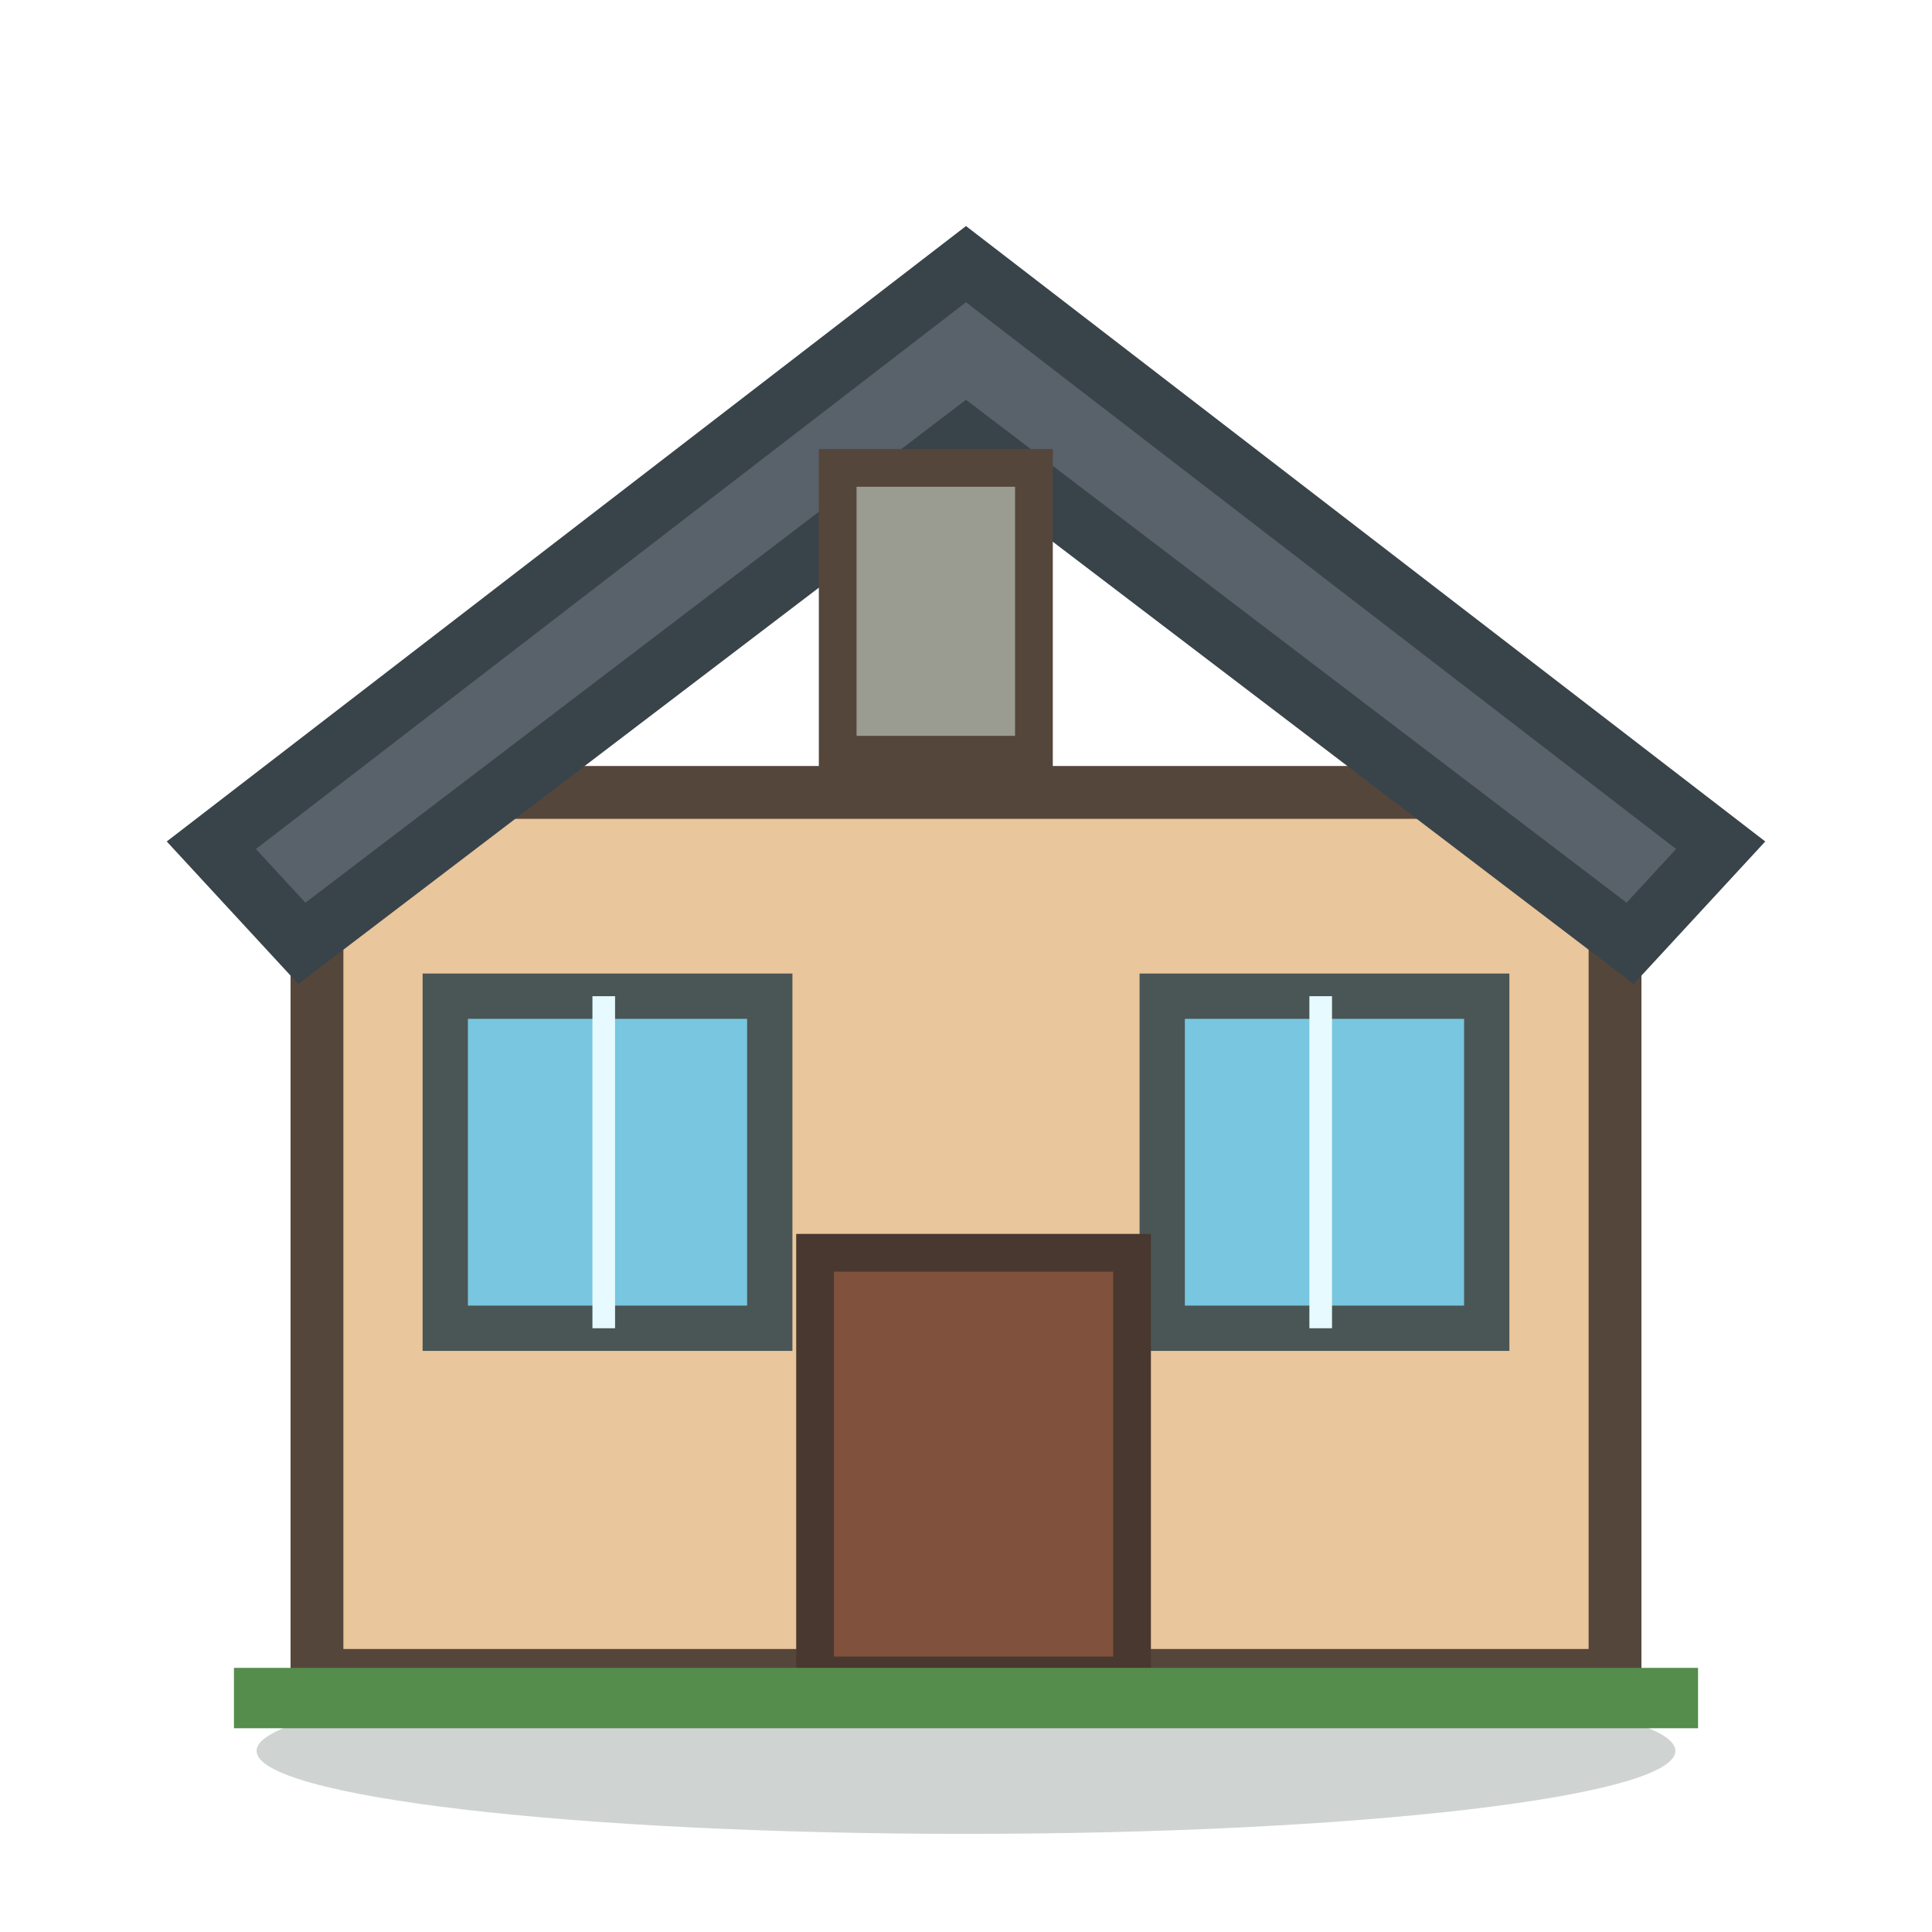
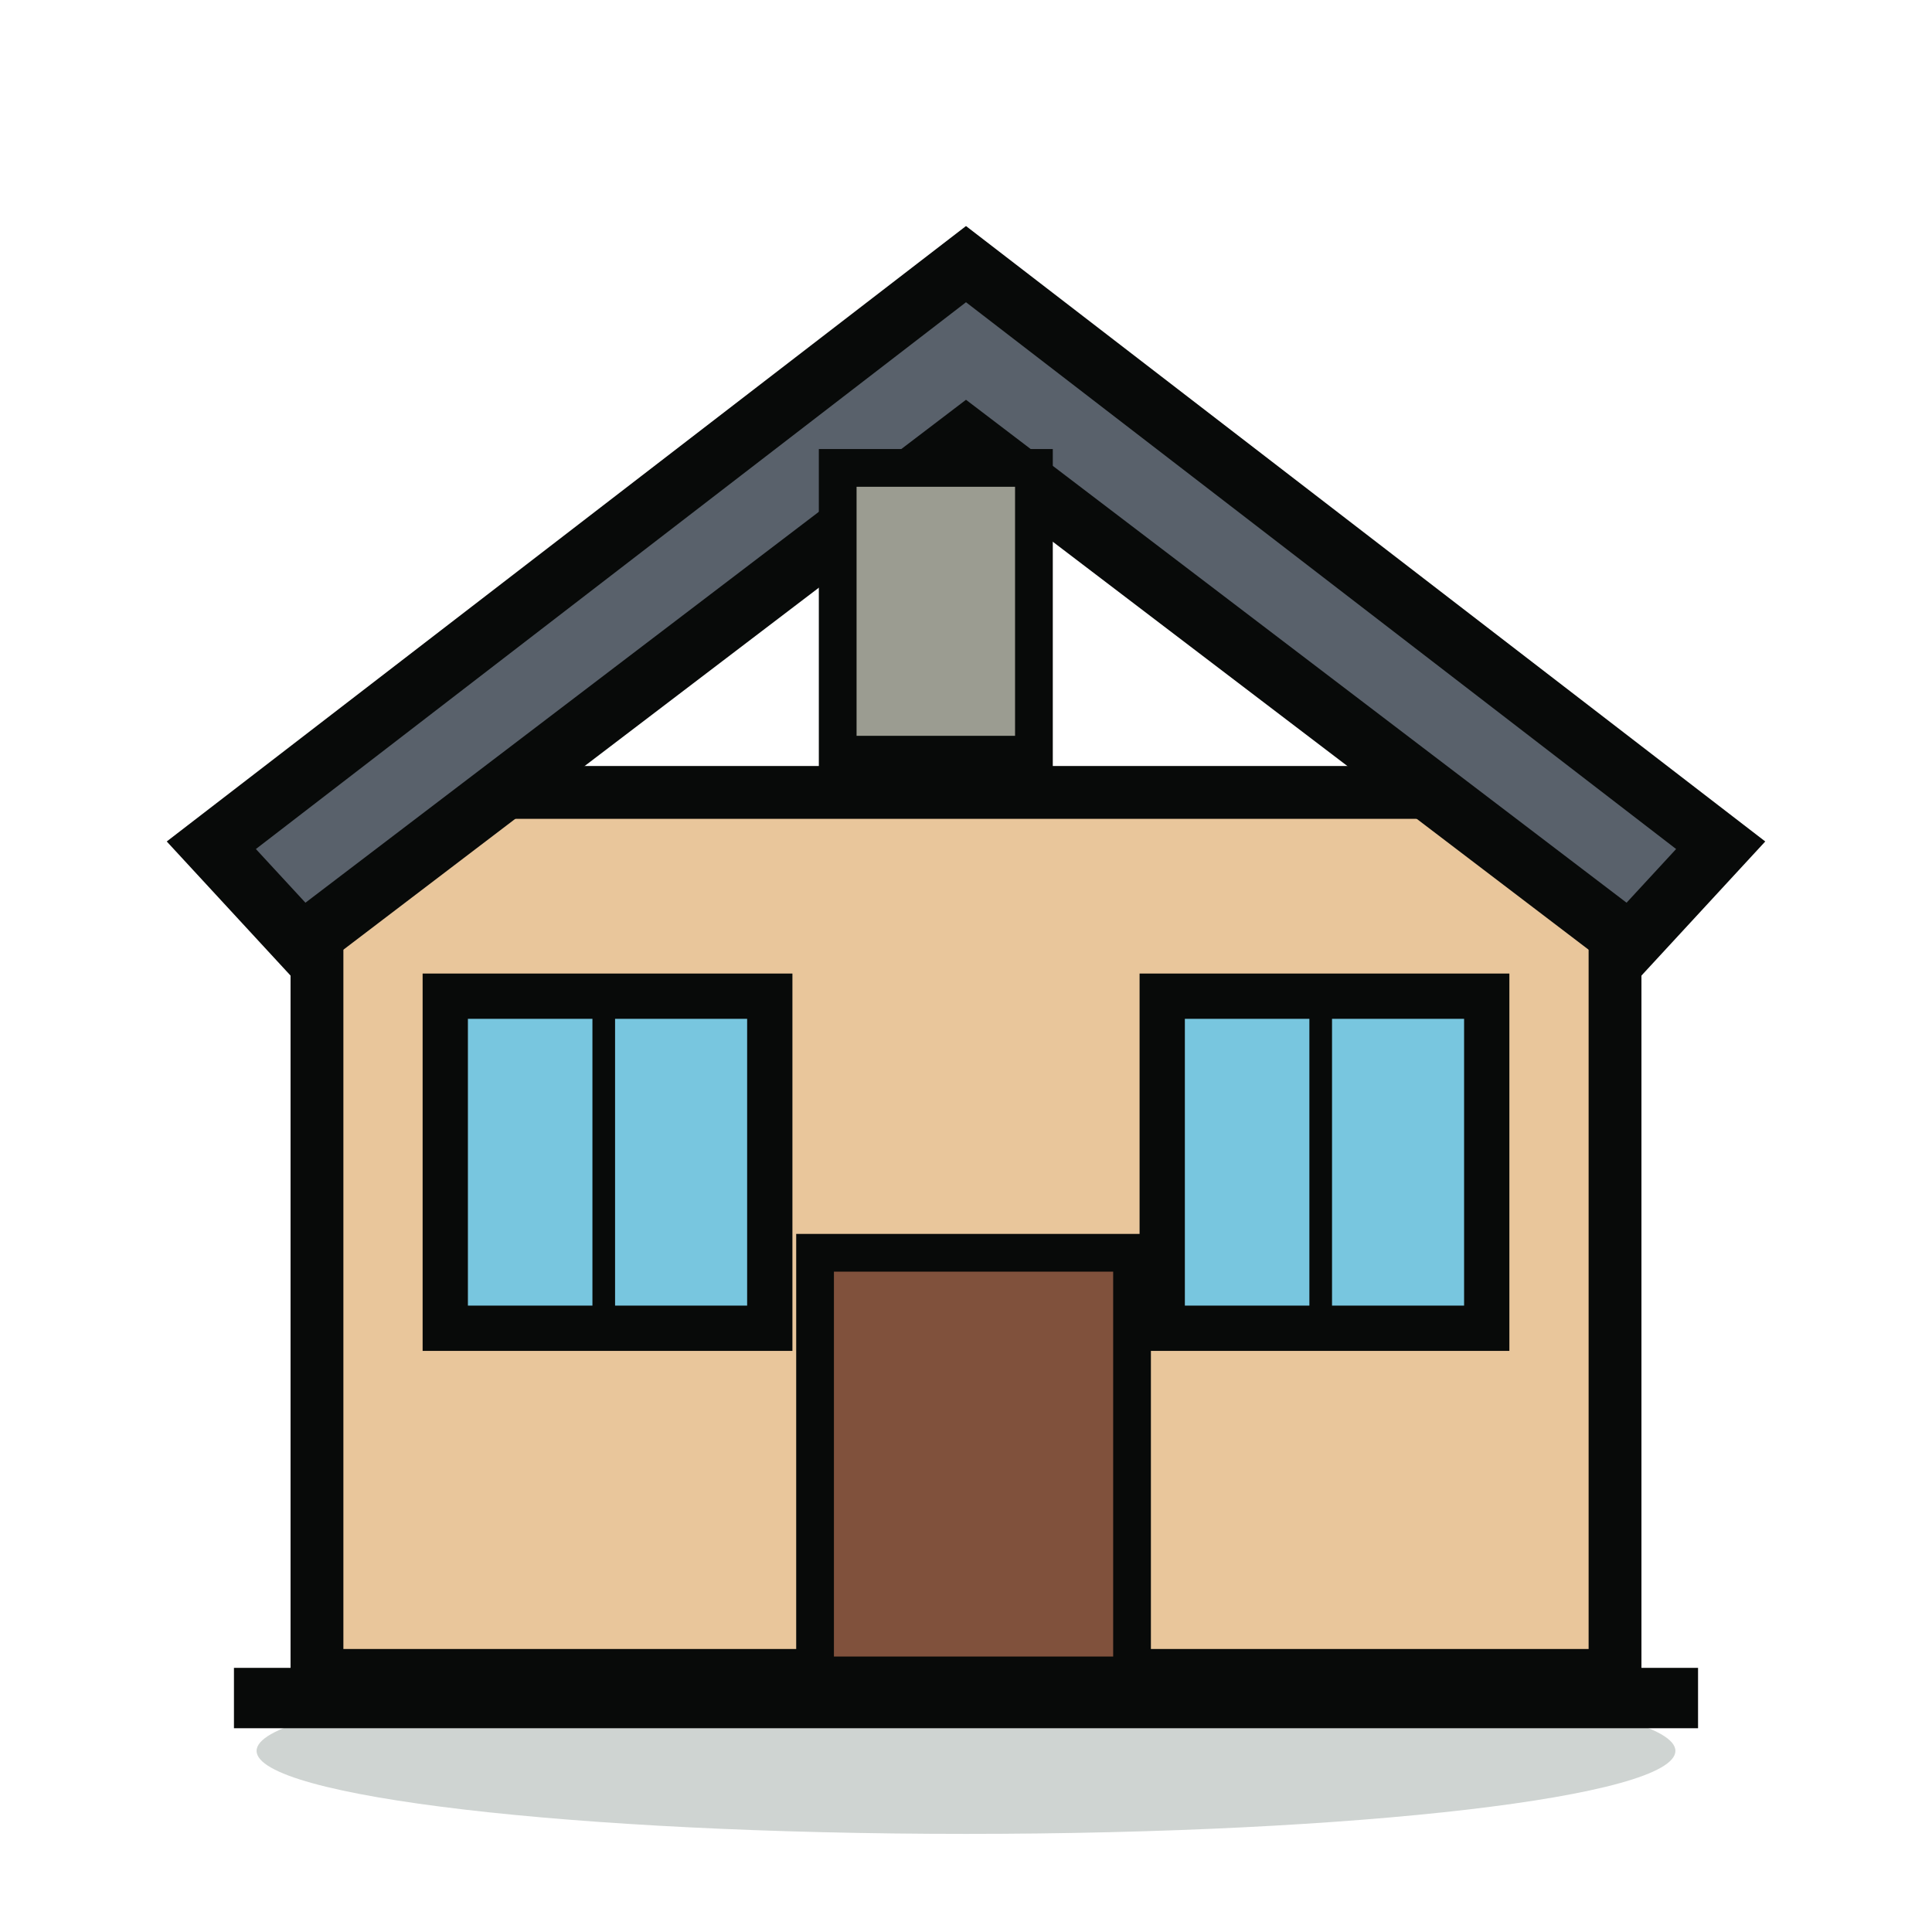
<svg xmlns="http://www.w3.org/2000/svg" width="256" height="256" viewBox="0 0 256 256">
  <ellipse cx="128" cy="232" rx="94" ry="11" fill="#253c31" opacity=".22" />
-   <rect x="42" y="105" width="172" height="117" fill="#e9c69b" stroke="#55463c" stroke-width="7" />
-   <path d="M28 112L128 35l100 77-12 13-88-67-88 67Z" fill="#59616b" stroke="#39434a" stroke-width="8" />
-   <rect x="59" y="132" width="43" height="44" fill="#78c6df" stroke="#4a5555" stroke-width="6" />
-   <rect x="154" y="132" width="43" height="44" fill="#78c6df" stroke="#4a5555" stroke-width="6" />
-   <path d="M80 132v44M175 132v44" stroke="#e6faff" stroke-width="3" />
-   <rect x="108" y="166" width="42" height="56" fill="#80513c" stroke="#49382f" stroke-width="5" />
-   <rect x="111" y="62" width="26" height="38" fill="#9b9c91" stroke="#55463c" stroke-width="5" />
-   <path d="M31 225h194" stroke="#548d4c" stroke-width="8" />
+   <rect x="42" y="105" width="172" height="117" fill="#e9c69b" stroke="#080a09" stroke-width="7" />
+   <path d="M28 112L128 35l100 77-12 13-88-67-88 67Z" fill="#59616b" stroke="#080a09" stroke-width="8" />
+   <rect x="59" y="132" width="43" height="44" fill="#78c6df" stroke="#080a09" stroke-width="6" />
+   <rect x="154" y="132" width="43" height="44" fill="#78c6df" stroke="#080a09" stroke-width="6" />
+   <path d="M80 132v44M175 132v44" stroke="#080a09" stroke-width="3" />
+   <rect x="108" y="166" width="42" height="56" fill="#80513c" stroke="#080a09" stroke-width="5" />
+   <rect x="111" y="62" width="26" height="38" fill="#9b9c91" stroke="#080a09" stroke-width="5" />
+   <path d="M31 225h194" stroke="#080a09" stroke-width="8" />
</svg>
